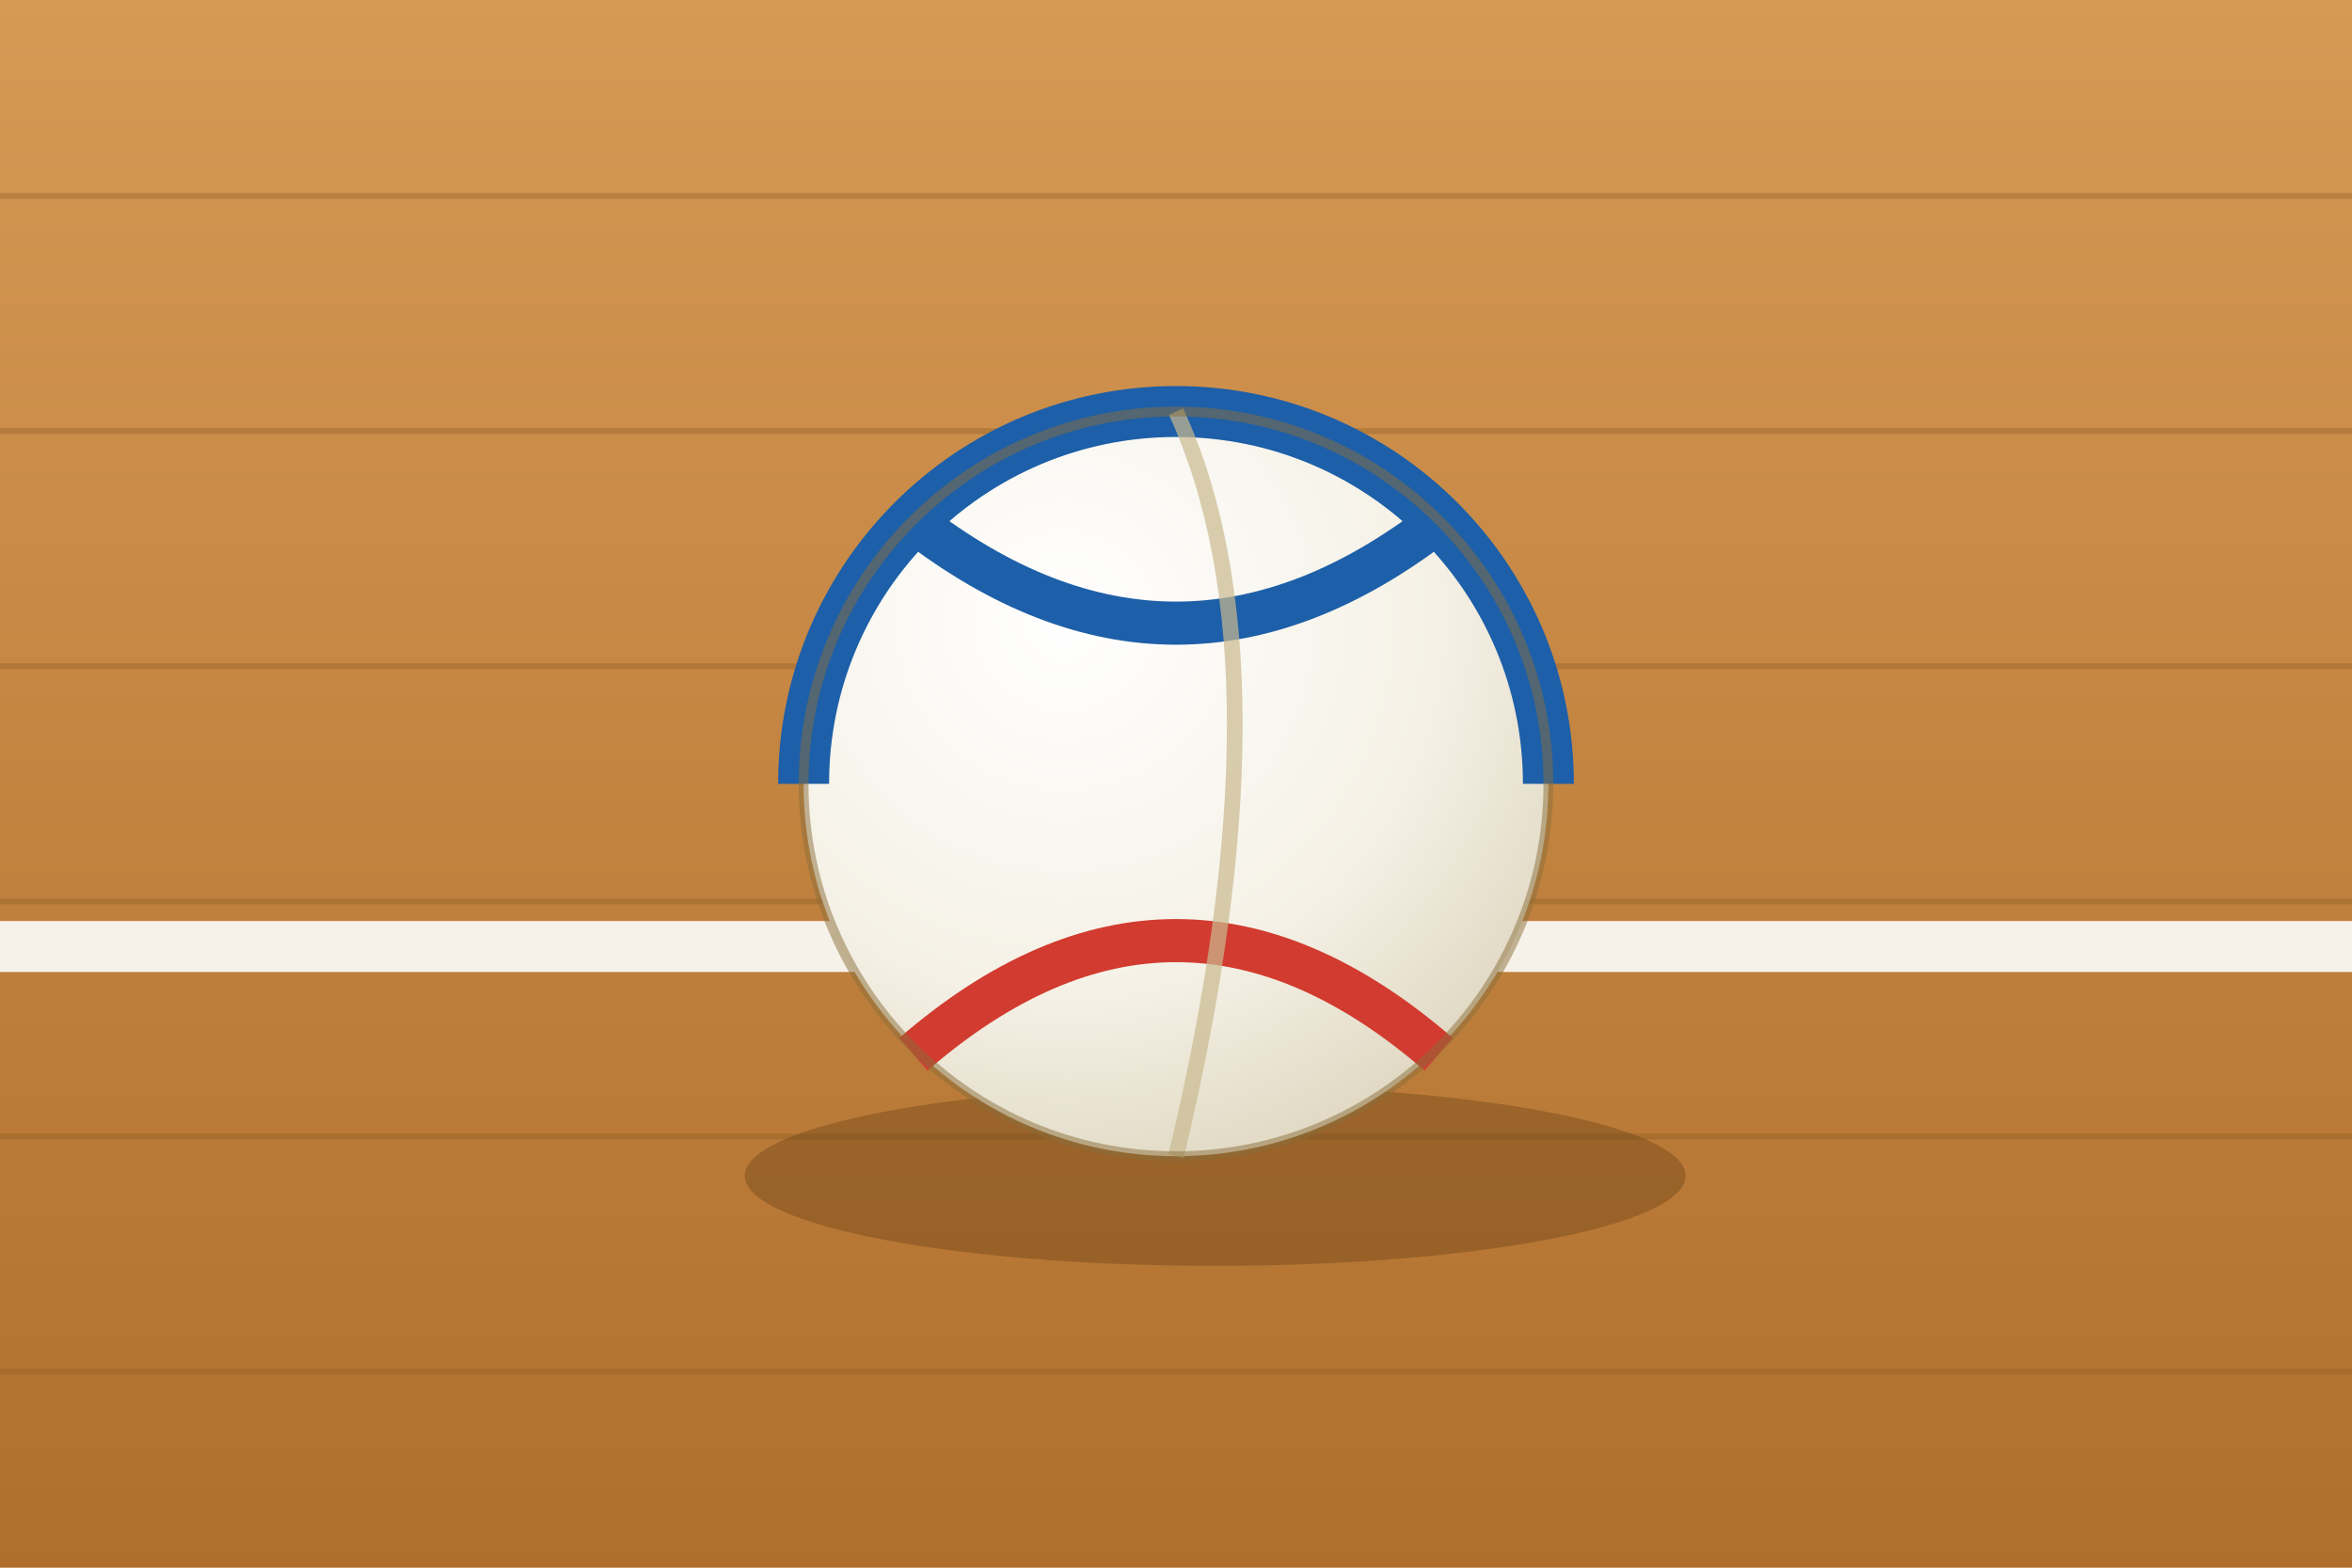
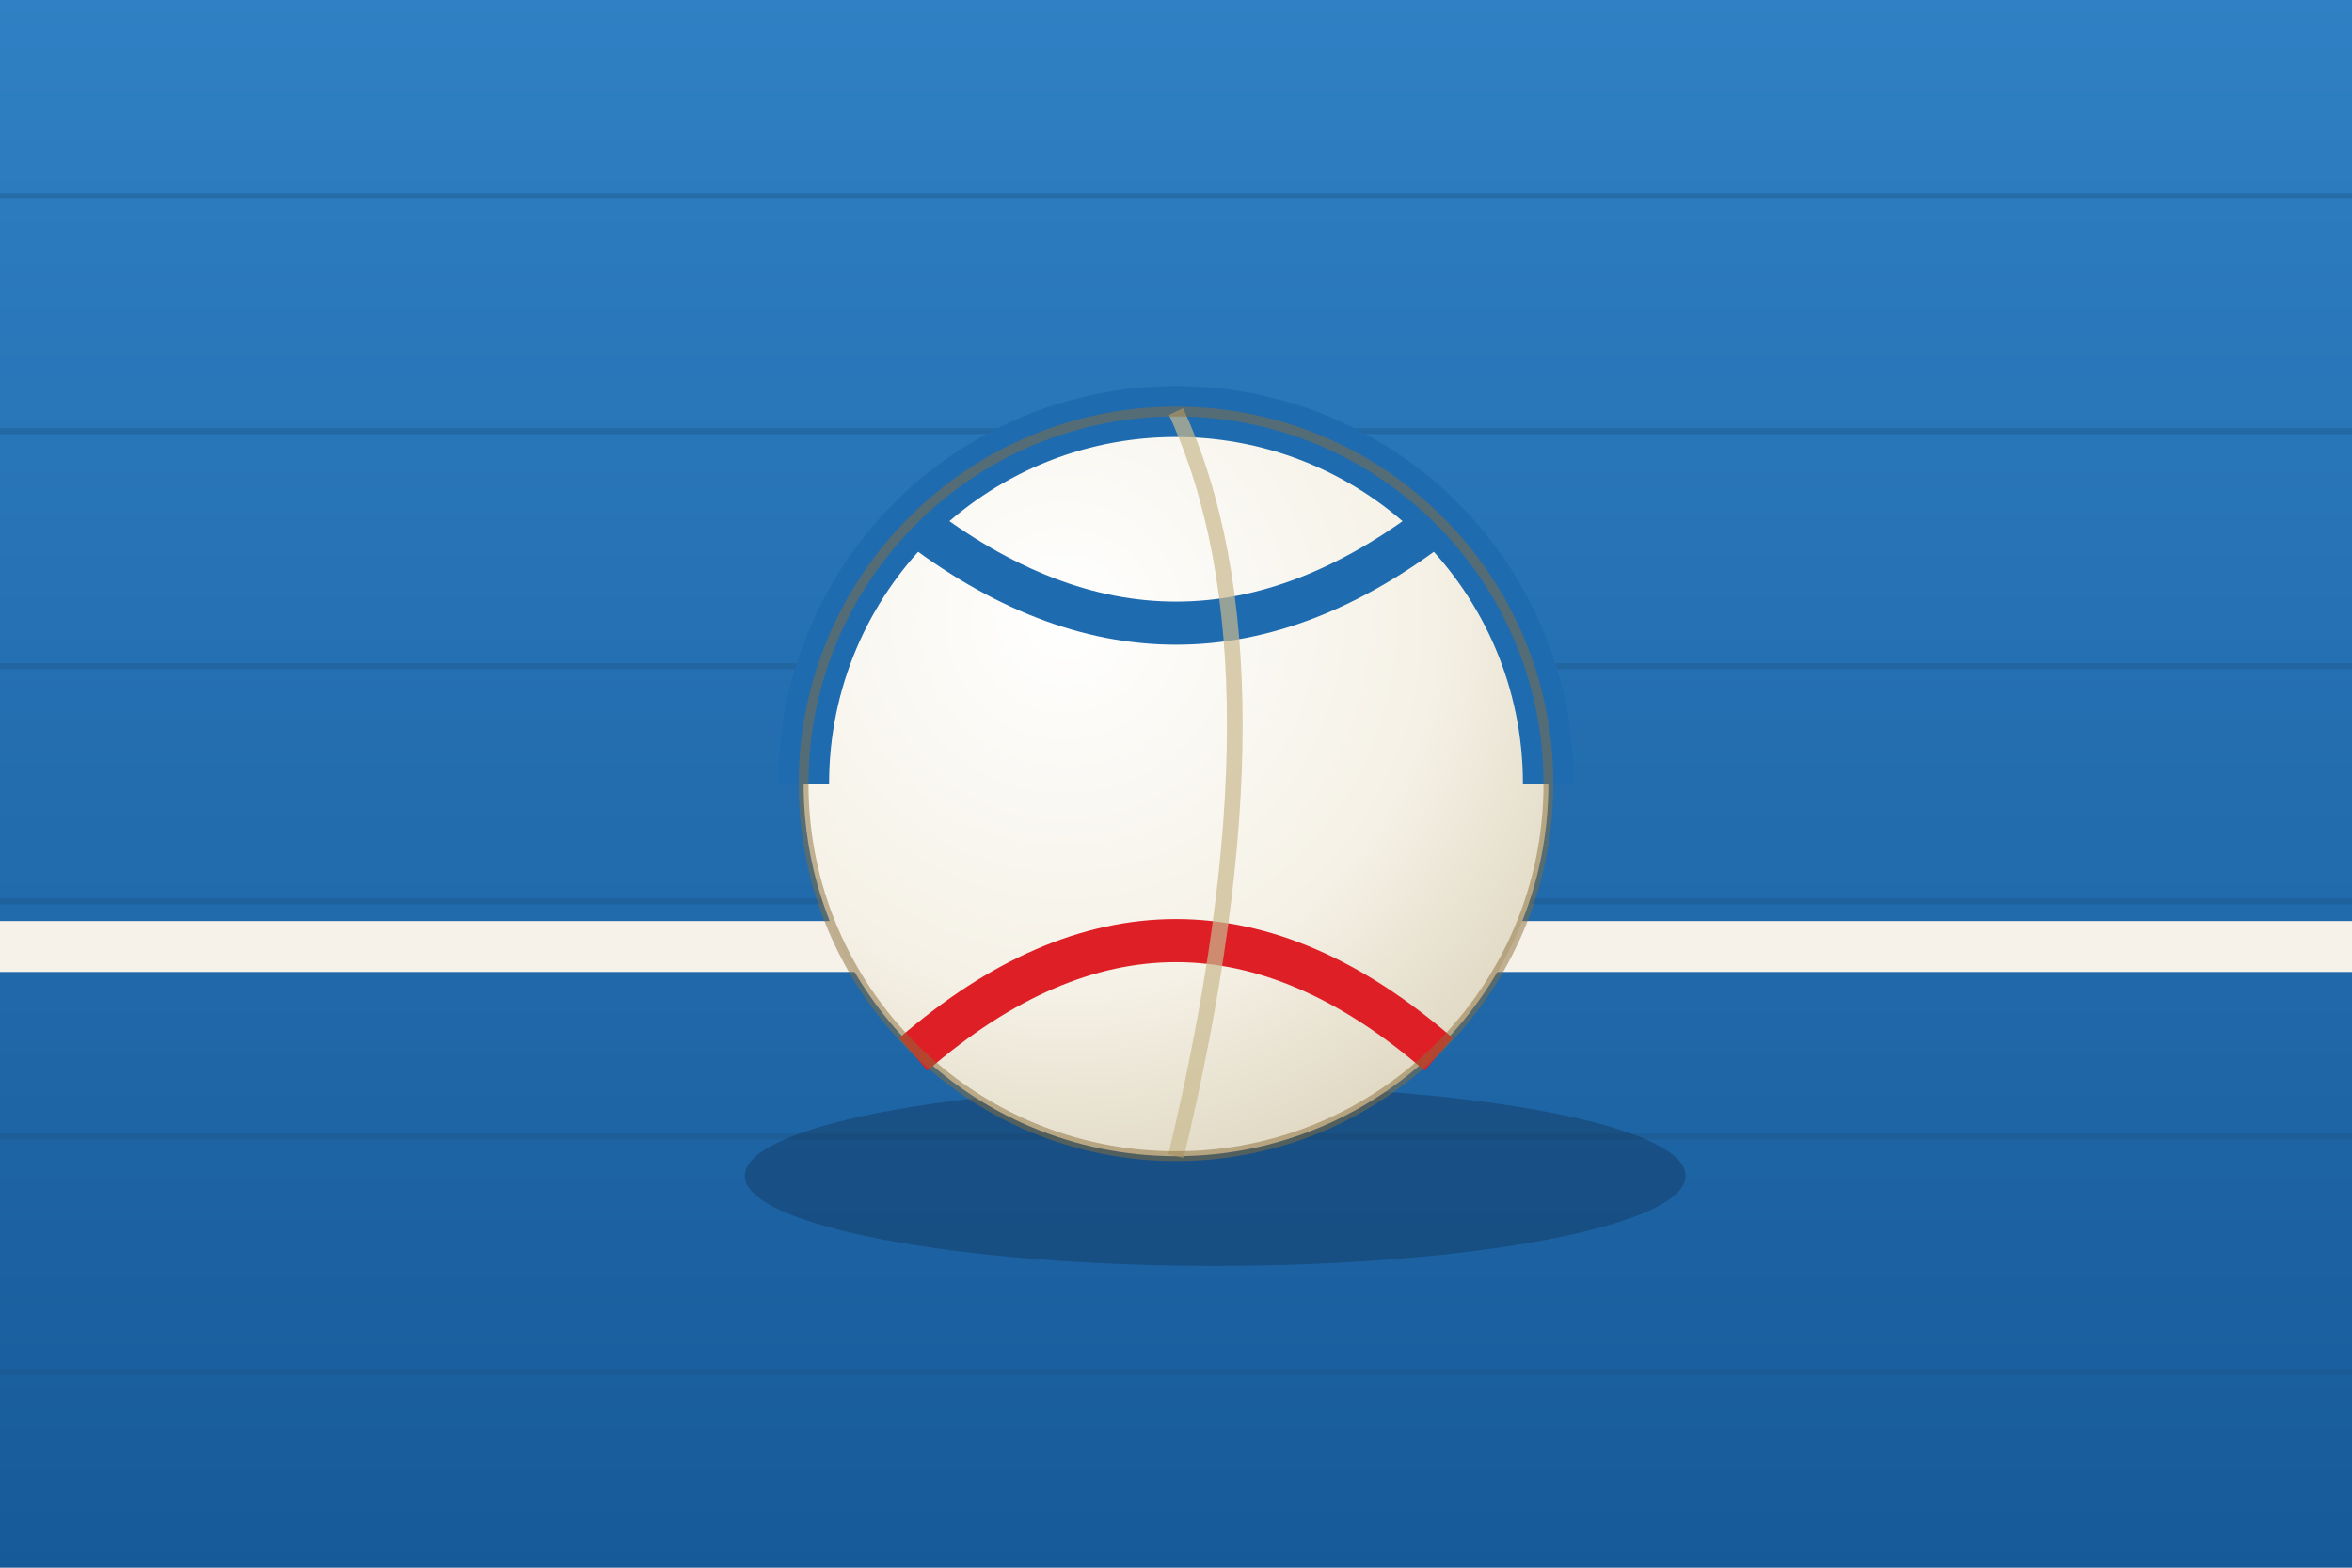
<svg xmlns="http://www.w3.org/2000/svg" viewBox="0 0 1200 800" preserveAspectRatio="xMidYMid slice">
  <defs>
    <linearGradient id="wood" x1="0" y1="0" x2="0" y2="1">
-       <stop offset="0" stop-color="#d69a55" />
-       <stop offset="1" stop-color="#b06e2c" />
+       <stop offset="0" stop-color="#2f80c4" />
+       <stop offset="1" stop-color="#175a99" />
    </linearGradient>
    <radialGradient id="ball2" cx="0.35" cy="0.28" r="1">
      <stop offset="0" stop-color="#ffffff" />
      <stop offset="0.5" stop-color="#f5f1e6" />
      <stop offset="1" stop-color="#cfc4a6" />
    </radialGradient>
  </defs>
  <rect width="1200" height="800" fill="url(#wood)" />
-   <g stroke="#8a5a20" stroke-width="3" opacity="0.35">
+   <g stroke="#1b4f80" stroke-width="3" opacity="0.35">
    <path d="M0 100 H1200 M0 220 H1200 M0 340 H1200 M0 460 H1200 M0 580 H1200 M0 700 H1200" />
  </g>
  <rect x="0" y="470" width="1200" height="26" fill="#f7f2e9" />
-   <ellipse cx="620" cy="600" rx="240" ry="46" fill="#5c3a12" opacity="0.35" />
+   <ellipse cx="620" cy="600" rx="240" ry="46" fill="#0e2a4a" opacity="0.35" />
  <g transform="translate(600 400)">
    <circle r="190" fill="url(#ball2)" />
-     <path d="M-190 0 A190 190 0 0 1 190 0" fill="none" stroke="#1d5fa8" stroke-width="26" />
-     <path d="M-134 -134 Q0 -30 134 -134" fill="none" stroke="#1d5fa8" stroke-width="22" />
-     <path d="M-134 138 Q0 22 134 138" fill="none" stroke="#d23b2f" stroke-width="22" />
+     <path d="M-190 0 A190 190 0 0 1 190 0" fill="none" stroke="#1e6bb0" stroke-width="26" />
+     <path d="M-134 -134 Q0 -30 134 -134" fill="none" stroke="#1e6bb0" stroke-width="22" />
+     <path d="M-134 138 Q0 22 134 138" fill="none" stroke="#de1f26" stroke-width="22" />
    <path d="M0 -190 Q60 -60 0 190" fill="none" stroke="#c9b98e" stroke-width="8" opacity="0.7" />
    <circle r="190" fill="none" stroke="#8a6d3a" stroke-width="5" opacity="0.5" />
  </g>
</svg>
